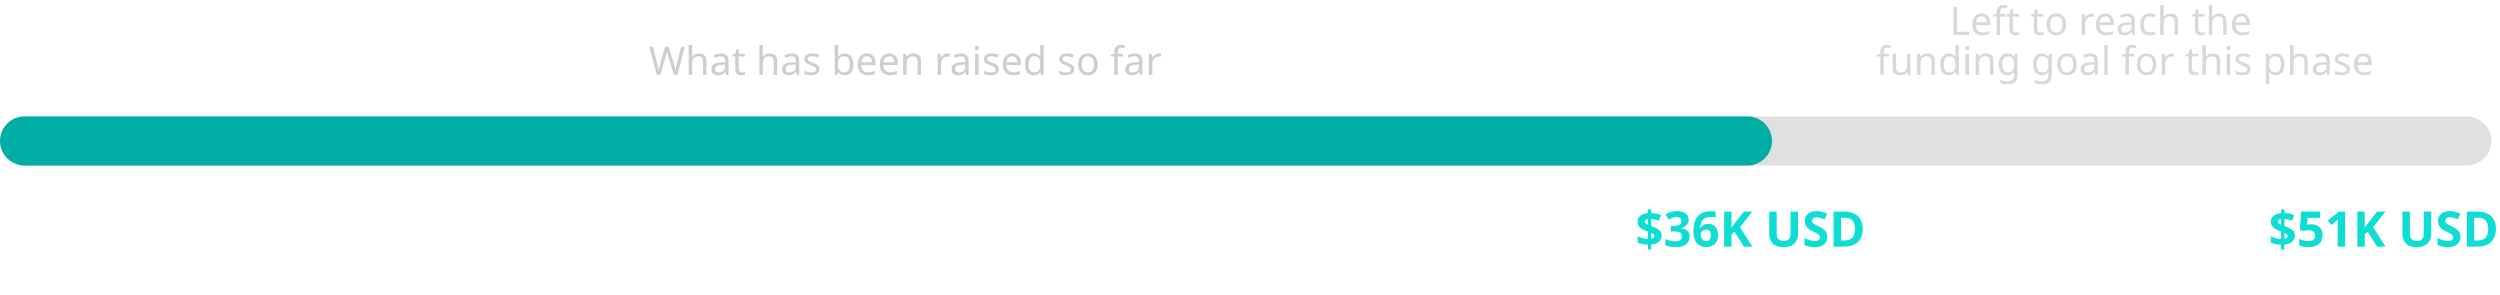
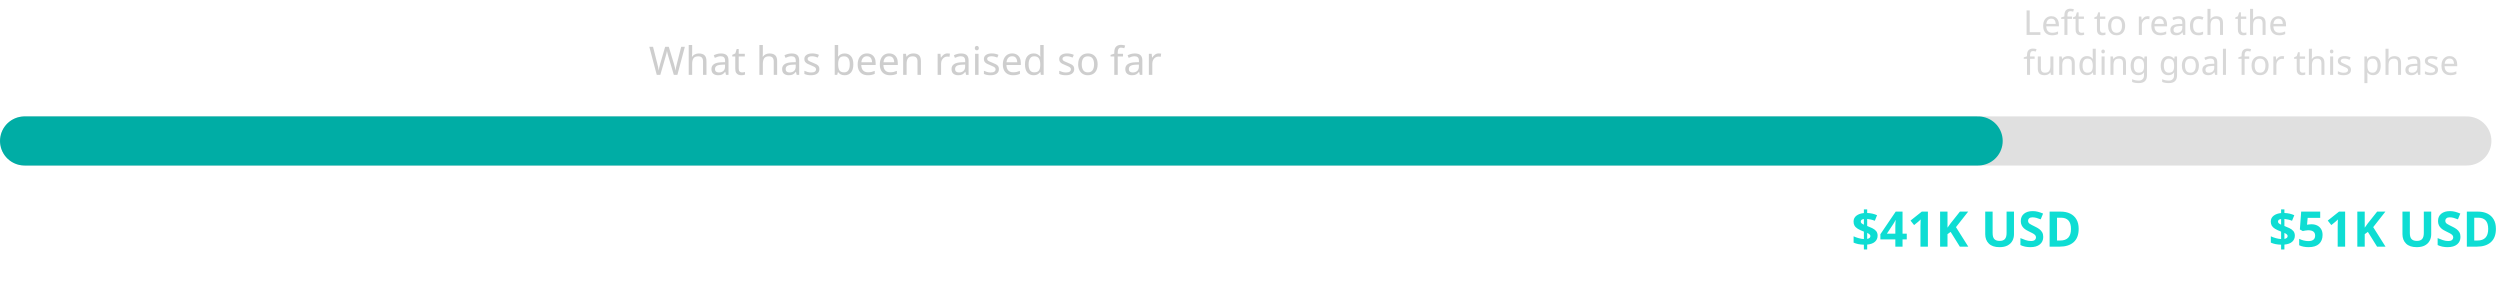
<svg xmlns="http://www.w3.org/2000/svg" width="1018.625" height="120" viewBox="0 0 1018.625 91">
  <g id="funding-goal-progress-vis" transform="translate(4.375 -98.256)">
    <line id="funding-goal-bar" x2="995" transform="translate(5.75 141.189)" fill="none" stroke="#e0e0e0" stroke-linecap="round" stroke-width="20" />
-     <line id="funding-progress-bar" x2="702" transform="translate(5.625 141.189)" fill="none" stroke="#00ada5" stroke-linecap="round" stroke-width="20" />
-     <text id="_36K_USD" data-name="$36K USD" transform="translate(662 184.256)" fill="#0eddd3" font-size="20" font-family="Satoshi-Bold, Satoshi" font-weight="700">
-       <tspan x="0" y="0">$36K USD</tspan>
+     <line id="funding-progress-bar" x2="796" transform="translate(5.625 141.189)" fill="none" stroke="#00ada5" stroke-linecap="round" stroke-width="20" />
+     <text id="_41K_USD" data-name="$41K USD" transform="translate(750 184.256)" fill="#0eddd3" font-size="20" font-family="Satoshi-Bold, Satoshi" font-weight="700">
+       <tspan x="0" y="0">$41K USD</tspan>
    </text>
    <text id="_51K_USD" data-name="$51K USD" transform="translate(920 184.256)" fill="#0eddd3" font-size="20" font-family="Satoshi-Bold, Satoshi" font-weight="700">
      <tspan x="0" y="0">$51K USD</tspan>
    </text>
    <text id="What_has_been_raised_so_far" data-name="What has been raised so far" transform="translate(260 114.256)" fill="#cecece" font-size="16" font-family="Satoshi-Regular, Satoshi">
      <tspan x="0" y="0">What has been raised so far</tspan>
    </text>
-     <text id="Left_to_reach_the" data-name="Left to reach the" transform="translate(790 98)" fill="#d8d8d8" font-size="16" font-family="Satoshi-Regular, Satoshi">
+     <text id="Left_to_reach_the" data-name="Left to reach the" transform="translate(820 98)" fill="#d8d8d8" font-size="14" font-family="Satoshi-Regular, Satoshi">
      <tspan x="0" y="0">Left to reach the</tspan>
    </text>
-     <text id="funding_goal_for_this_phase" data-name="funding goal for this phase" transform="translate(760 114.256)" fill="#d8d8d8" font-size="16" font-family="Satoshi-Regular, Satoshi">
+     <text id="funding_goal_for_this_phase" data-name="funding goal for this phase" transform="translate(820 114.256)" fill="#d8d8d8" font-size="14" font-family="Satoshi-Regular, Satoshi">
      <tspan x="0" y="0">funding goal for this phase</tspan>
    </text>
  </g>
</svg>
